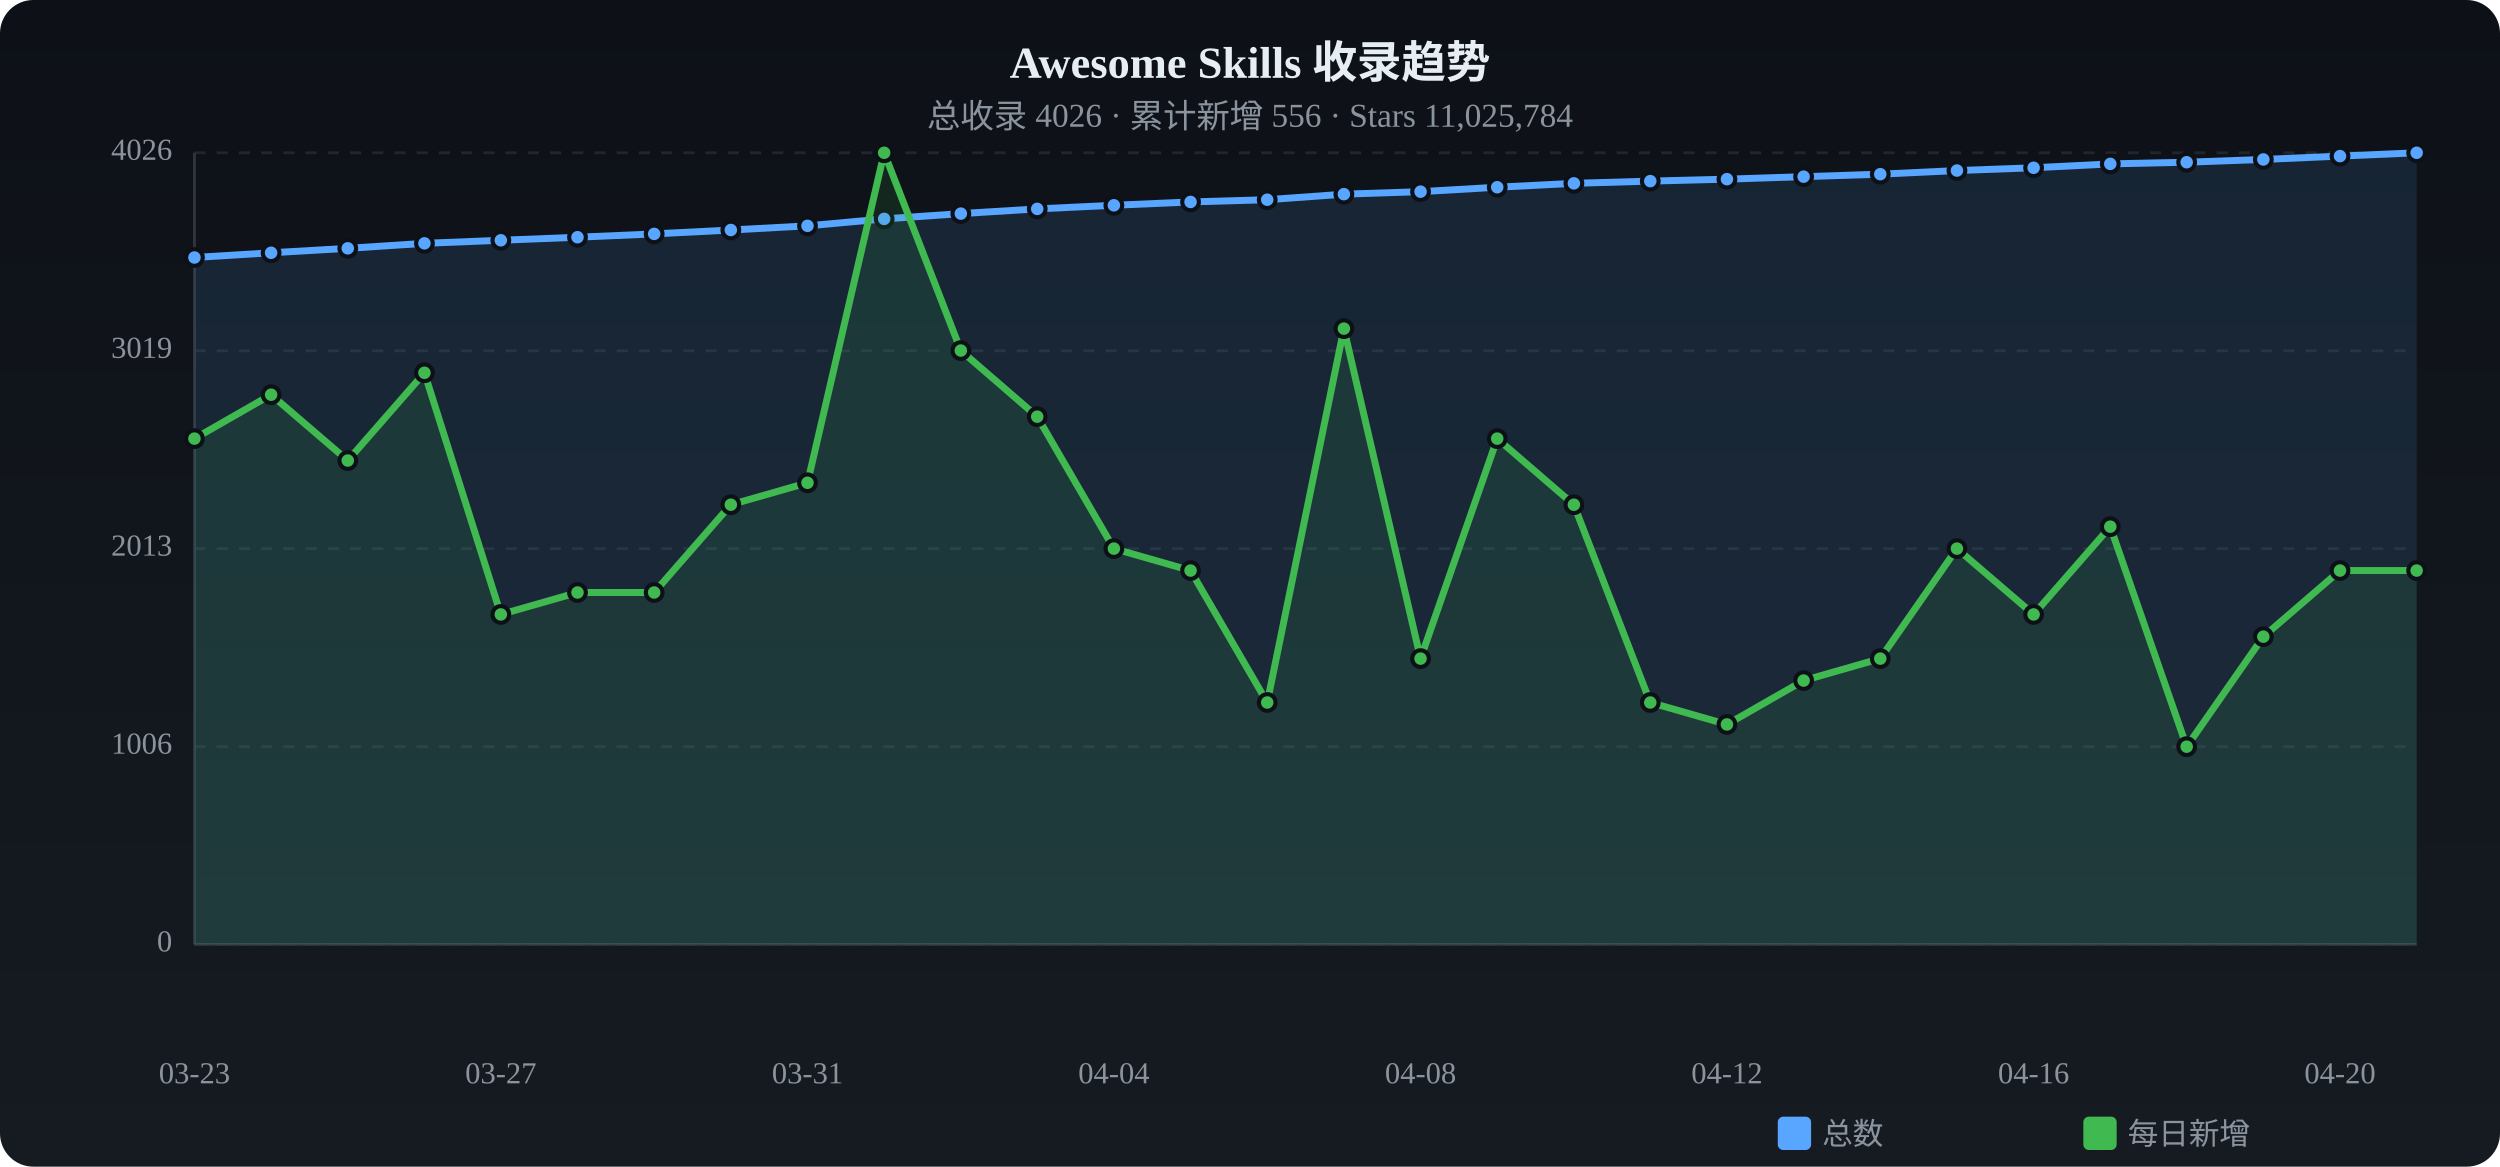
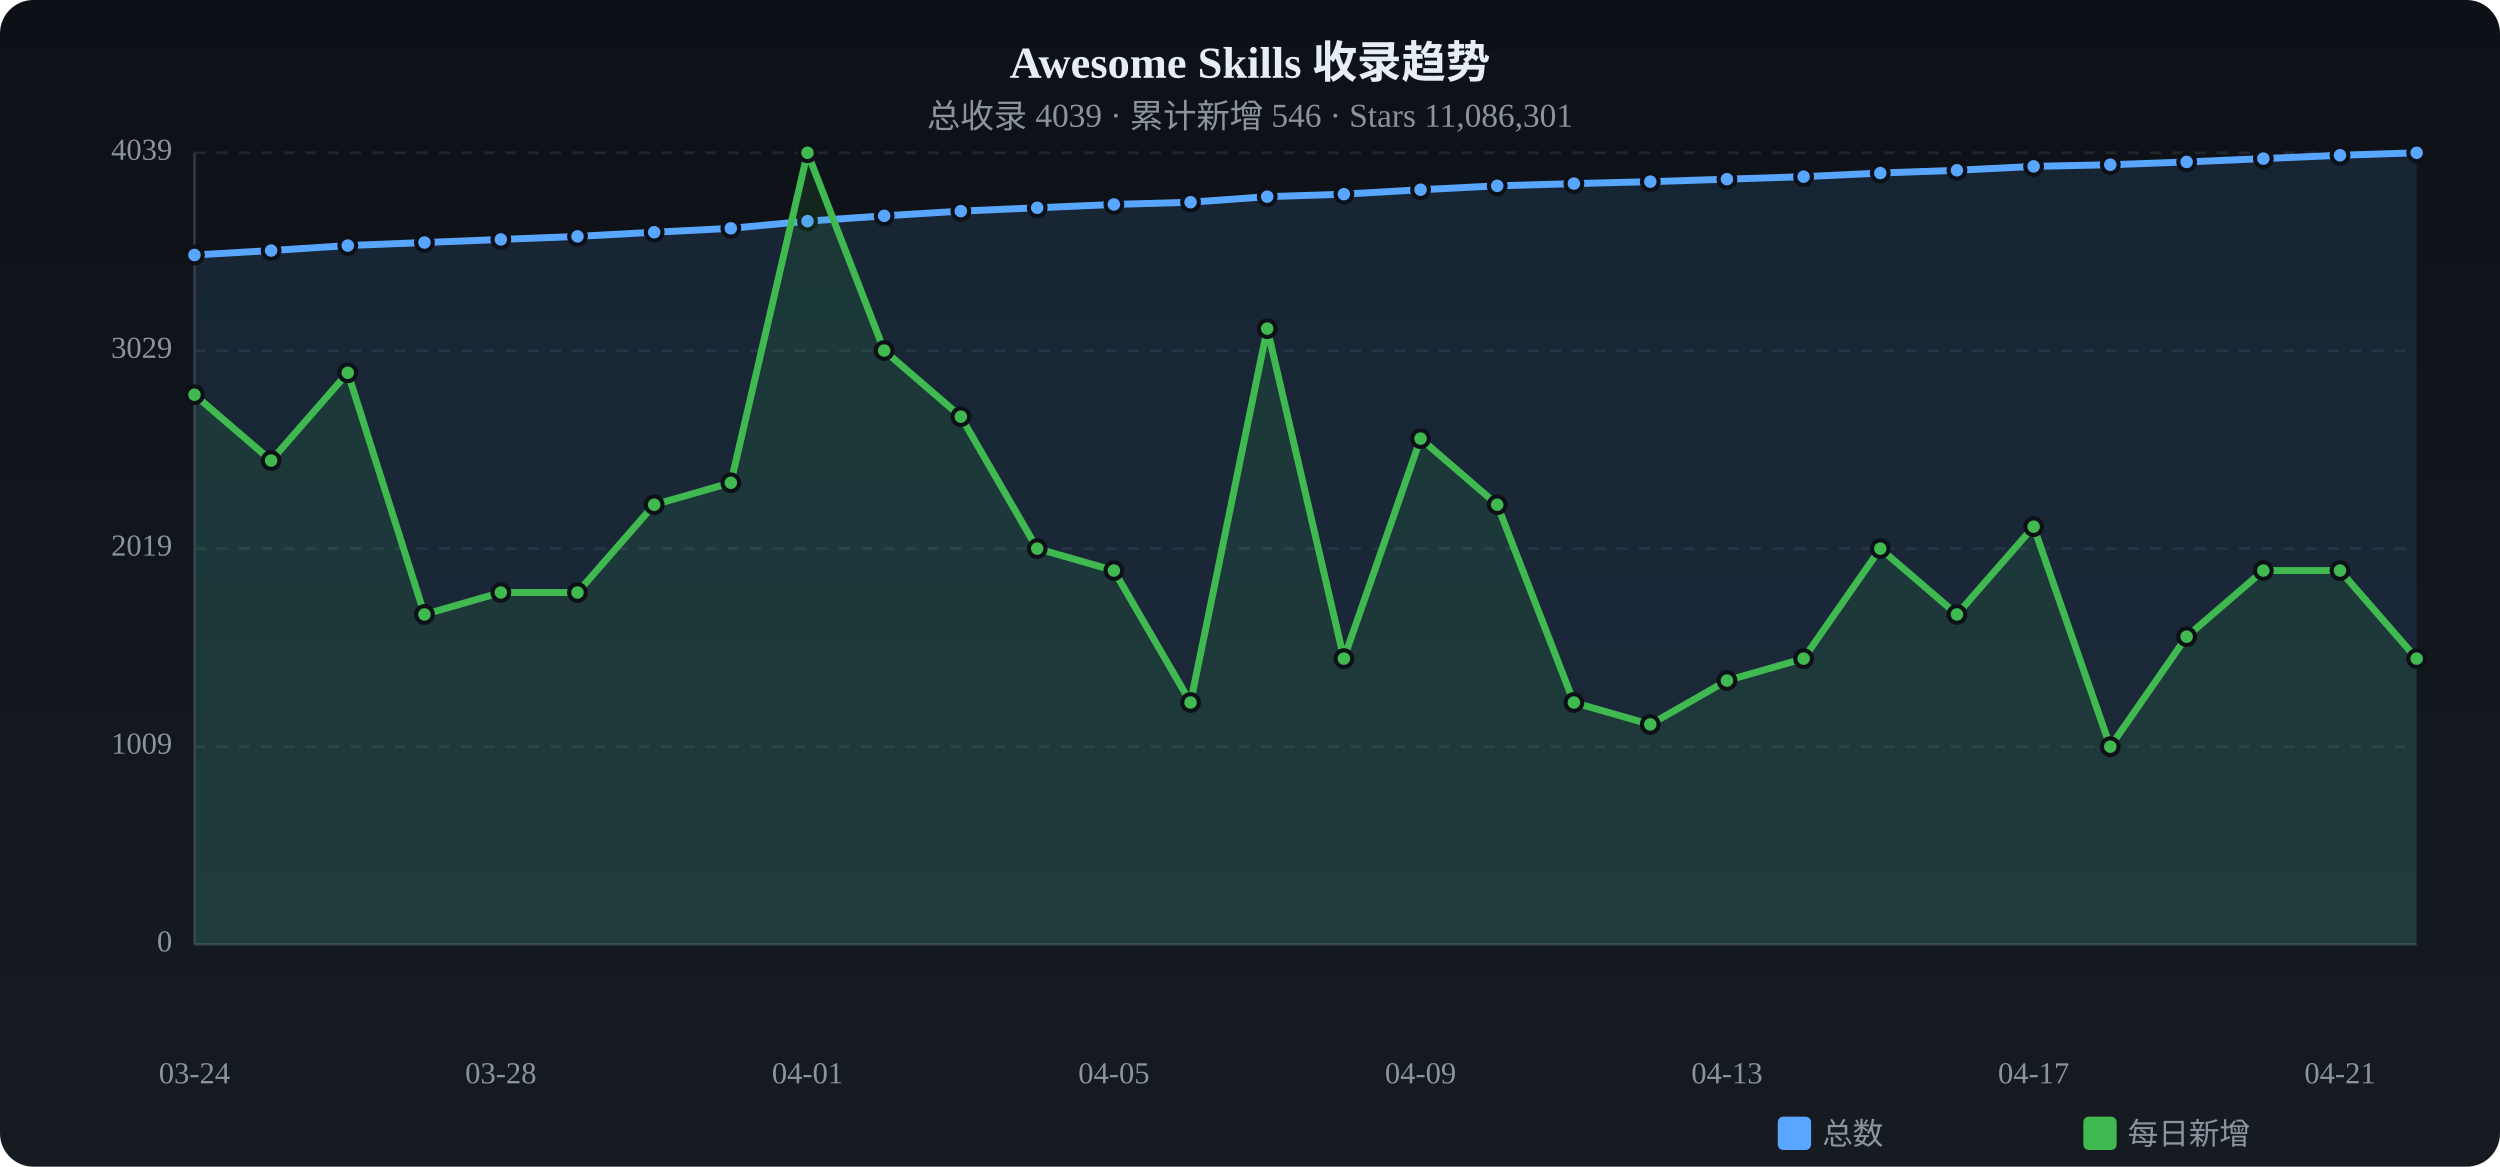
<svg xmlns="http://www.w3.org/2000/svg" viewBox="0 0 900 420" width="900" height="420">
  <defs>
    <linearGradient id="tbg" x1="0%" y1="0%" x2="0%" y2="100%">
      <stop offset="0%" stop-color="#0d1117" />
      <stop offset="100%" stop-color="#161b22" />
    </linearGradient>
  </defs>
  <rect width="900" height="420" rx="12" fill="url(#tbg)" />
  <text x="450.0" y="28" text-anchor="middle" fill="#e6edf3" font-size="16" font-weight="bold">Awesome Skills 收录趋势</text>
-   <text x="450.0" y="46" text-anchor="middle" fill="#8b949e" font-size="12">总收录 4026 · 累计新增 556 · Stars 11,025,784</text>
+   <text x="450.0" y="46" text-anchor="middle" fill="#8b949e" font-size="12">总收录 4039 · 累计新增 546 · Stars 11,086,301</text>
  <text x="62" y="340.0" text-anchor="end" fill="#8b949e" font-size="11" dominant-baseline="middle">0</text>
  <line x1="70" y1="340.0" x2="870" y2="340.0" stroke="#21262d" stroke-dasharray="4 4" />
-   <text x="62" y="268.8" text-anchor="end" fill="#8b949e" font-size="11" dominant-baseline="middle">1006</text>
+   <text x="62" y="268.8" text-anchor="end" fill="#8b949e" font-size="11" dominant-baseline="middle">1009</text>
  <line x1="70" y1="268.8" x2="870" y2="268.8" stroke="#21262d" stroke-dasharray="4 4" />
-   <text x="62" y="197.5" text-anchor="end" fill="#8b949e" font-size="11" dominant-baseline="middle">2013</text>
+   <text x="62" y="197.5" text-anchor="end" fill="#8b949e" font-size="11" dominant-baseline="middle">2019</text>
  <line x1="70" y1="197.5" x2="870" y2="197.5" stroke="#21262d" stroke-dasharray="4 4" />
-   <text x="62" y="126.3" text-anchor="end" fill="#8b949e" font-size="11" dominant-baseline="middle">3019</text>
+   <text x="62" y="126.3" text-anchor="end" fill="#8b949e" font-size="11" dominant-baseline="middle">3029</text>
  <line x1="70" y1="126.3" x2="870" y2="126.3" stroke="#21262d" stroke-dasharray="4 4" />
-   <text x="62" y="55.0" text-anchor="end" fill="#8b949e" font-size="11" dominant-baseline="middle">4026</text>
+   <text x="62" y="55.0" text-anchor="end" fill="#8b949e" font-size="11" dominant-baseline="middle">4039</text>
  <line x1="70" y1="55.0" x2="870" y2="55.0" stroke="#21262d" stroke-dasharray="4 4" />
  <line x1="70" y1="55" x2="70" y2="340" stroke="#30363d" />
  <line x1="70" y1="340" x2="870" y2="340" stroke="#30363d" />
-   <path d="M70.0,92.7 L97.6,91.0 L125.2,89.4 L152.8,87.6 L180.3,86.5 L207.9,85.4 L235.5,84.2 L263.1,82.8 L290.7,81.3 L318.3,78.8 L345.9,76.9 L373.4,75.2 L401.0,73.9 L428.6,72.7 L456.2,71.9 L483.8,69.9 L511.4,69.0 L539.0,67.4 L566.6,66.0 L594.1,65.2 L621.7,64.5 L649.3,63.6 L676.9,62.7 L704.5,61.4 L732.1,60.4 L759.7,59.0 L787.2,58.4 L814.8,57.4 L842.4,56.2 L870.0,55.0 L870.0,340 L70.0,340 Z" fill="#58a6ff" opacity="0.12" />
-   <polyline points="70.0,92.7 97.6,91.0 125.2,89.4 152.8,87.6 180.3,86.5 207.9,85.4 235.5,84.2 263.1,82.8 290.7,81.3 318.3,78.8 345.9,76.9 373.4,75.2 401.0,73.9 428.6,72.7 456.2,71.9 483.8,69.9 511.4,69.0 539.0,67.4 566.6,66.0 594.1,65.2 621.7,64.5 649.3,63.6 676.9,62.7 704.5,61.4 732.1,60.4 759.7,59.0 787.2,58.4 814.8,57.4 842.4,56.2 870.0,55.0" fill="none" stroke="#58a6ff" stroke-width="2.5" stroke-linecap="round" stroke-linejoin="round" />
-   <circle cx="70.0" cy="92.7" r="3" fill="#58a6ff" stroke="#0d1117" stroke-width="1.5" />
-   <circle cx="97.6" cy="91.0" r="3" fill="#58a6ff" stroke="#0d1117" stroke-width="1.5" />
-   <circle cx="125.2" cy="89.4" r="3" fill="#58a6ff" stroke="#0d1117" stroke-width="1.5" />
-   <circle cx="152.8" cy="87.6" r="3" fill="#58a6ff" stroke="#0d1117" stroke-width="1.5" />
-   <circle cx="180.3" cy="86.5" r="3" fill="#58a6ff" stroke="#0d1117" stroke-width="1.5" />
-   <circle cx="207.9" cy="85.4" r="3" fill="#58a6ff" stroke="#0d1117" stroke-width="1.5" />
-   <circle cx="235.5" cy="84.2" r="3" fill="#58a6ff" stroke="#0d1117" stroke-width="1.5" />
-   <circle cx="263.1" cy="82.8" r="3" fill="#58a6ff" stroke="#0d1117" stroke-width="1.5" />
-   <circle cx="290.7" cy="81.3" r="3" fill="#58a6ff" stroke="#0d1117" stroke-width="1.5" />
-   <circle cx="318.3" cy="78.8" r="3" fill="#58a6ff" stroke="#0d1117" stroke-width="1.5" />
-   <circle cx="345.9" cy="76.9" r="3" fill="#58a6ff" stroke="#0d1117" stroke-width="1.5" />
-   <circle cx="373.4" cy="75.2" r="3" fill="#58a6ff" stroke="#0d1117" stroke-width="1.5" />
-   <circle cx="401.0" cy="73.9" r="3" fill="#58a6ff" stroke="#0d1117" stroke-width="1.5" />
-   <circle cx="428.6" cy="72.7" r="3" fill="#58a6ff" stroke="#0d1117" stroke-width="1.5" />
-   <circle cx="456.2" cy="71.9" r="3" fill="#58a6ff" stroke="#0d1117" stroke-width="1.5" />
+   <path d="M70.0,91.8 L97.6,90.2 L125.2,88.4 L152.8,87.3 L180.3,86.2 L207.9,85.1 L235.5,83.6 L263.1,82.2 L290.7,79.6 L318.3,77.7 L345.9,76.0 L373.4,74.8 L401.0,73.6 L428.6,72.8 L456.2,70.8 L483.8,69.9 L511.4,68.3 L539.0,66.9 L566.6,66.1 L594.1,65.4 L621.7,64.5 L649.3,63.6 L676.9,62.3 L704.5,61.3 L732.1,59.9 L759.7,59.3 L787.2,58.3 L814.8,57.1 L842.4,55.9 L870.0,55.0 L870.0,340 L70.0,340 Z" fill="#58a6ff" opacity="0.12" />
+   <polyline points="70.0,91.8 97.6,90.2 125.2,88.4 152.8,87.3 180.3,86.2 207.9,85.1 235.5,83.6 263.1,82.2 290.7,79.6 318.3,77.7 345.9,76.0 373.4,74.8 401.0,73.6 428.6,72.8 456.2,70.8 483.8,69.9 511.4,68.3 539.0,66.9 566.6,66.1 594.1,65.4 621.7,64.5 649.3,63.6 676.9,62.3 704.5,61.3 732.1,59.9 759.7,59.3 787.2,58.3 814.8,57.1 842.4,55.9 870.0,55.0" fill="none" stroke="#58a6ff" stroke-width="2.5" stroke-linecap="round" stroke-linejoin="round" />
+   <circle cx="70.0" cy="91.8" r="3" fill="#58a6ff" stroke="#0d1117" stroke-width="1.5" />
+   <circle cx="97.6" cy="90.2" r="3" fill="#58a6ff" stroke="#0d1117" stroke-width="1.5" />
+   <circle cx="125.2" cy="88.4" r="3" fill="#58a6ff" stroke="#0d1117" stroke-width="1.5" />
+   <circle cx="152.8" cy="87.3" r="3" fill="#58a6ff" stroke="#0d1117" stroke-width="1.5" />
+   <circle cx="180.3" cy="86.2" r="3" fill="#58a6ff" stroke="#0d1117" stroke-width="1.5" />
+   <circle cx="207.9" cy="85.1" r="3" fill="#58a6ff" stroke="#0d1117" stroke-width="1.5" />
+   <circle cx="235.5" cy="83.6" r="3" fill="#58a6ff" stroke="#0d1117" stroke-width="1.5" />
+   <circle cx="263.1" cy="82.2" r="3" fill="#58a6ff" stroke="#0d1117" stroke-width="1.5" />
+   <circle cx="290.7" cy="79.6" r="3" fill="#58a6ff" stroke="#0d1117" stroke-width="1.5" />
+   <circle cx="318.3" cy="77.7" r="3" fill="#58a6ff" stroke="#0d1117" stroke-width="1.5" />
+   <circle cx="345.9" cy="76.0" r="3" fill="#58a6ff" stroke="#0d1117" stroke-width="1.5" />
+   <circle cx="373.4" cy="74.8" r="3" fill="#58a6ff" stroke="#0d1117" stroke-width="1.5" />
+   <circle cx="401.0" cy="73.6" r="3" fill="#58a6ff" stroke="#0d1117" stroke-width="1.5" />
+   <circle cx="428.6" cy="72.8" r="3" fill="#58a6ff" stroke="#0d1117" stroke-width="1.5" />
+   <circle cx="456.2" cy="70.8" r="3" fill="#58a6ff" stroke="#0d1117" stroke-width="1.5" />
  <circle cx="483.8" cy="69.9" r="3" fill="#58a6ff" stroke="#0d1117" stroke-width="1.5" />
-   <circle cx="511.4" cy="69.0" r="3" fill="#58a6ff" stroke="#0d1117" stroke-width="1.5" />
-   <circle cx="539.0" cy="67.4" r="3" fill="#58a6ff" stroke="#0d1117" stroke-width="1.5" />
-   <circle cx="566.6" cy="66.0" r="3" fill="#58a6ff" stroke="#0d1117" stroke-width="1.5" />
-   <circle cx="594.1" cy="65.2" r="3" fill="#58a6ff" stroke="#0d1117" stroke-width="1.5" />
+   <circle cx="511.4" cy="68.3" r="3" fill="#58a6ff" stroke="#0d1117" stroke-width="1.5" />
+   <circle cx="539.0" cy="66.9" r="3" fill="#58a6ff" stroke="#0d1117" stroke-width="1.5" />
+   <circle cx="566.6" cy="66.1" r="3" fill="#58a6ff" stroke="#0d1117" stroke-width="1.5" />
+   <circle cx="594.1" cy="65.4" r="3" fill="#58a6ff" stroke="#0d1117" stroke-width="1.5" />
  <circle cx="621.7" cy="64.5" r="3" fill="#58a6ff" stroke="#0d1117" stroke-width="1.5" />
  <circle cx="649.3" cy="63.6" r="3" fill="#58a6ff" stroke="#0d1117" stroke-width="1.5" />
-   <circle cx="676.9" cy="62.7" r="3" fill="#58a6ff" stroke="#0d1117" stroke-width="1.5" />
-   <circle cx="704.5" cy="61.4" r="3" fill="#58a6ff" stroke="#0d1117" stroke-width="1.5" />
-   <circle cx="732.1" cy="60.4" r="3" fill="#58a6ff" stroke="#0d1117" stroke-width="1.5" />
-   <circle cx="759.7" cy="59.0" r="3" fill="#58a6ff" stroke="#0d1117" stroke-width="1.5" />
-   <circle cx="787.2" cy="58.4" r="3" fill="#58a6ff" stroke="#0d1117" stroke-width="1.5" />
-   <circle cx="814.8" cy="57.4" r="3" fill="#58a6ff" stroke="#0d1117" stroke-width="1.5" />
-   <circle cx="842.4" cy="56.2" r="3" fill="#58a6ff" stroke="#0d1117" stroke-width="1.5" />
+   <circle cx="676.9" cy="62.3" r="3" fill="#58a6ff" stroke="#0d1117" stroke-width="1.5" />
+   <circle cx="704.5" cy="61.3" r="3" fill="#58a6ff" stroke="#0d1117" stroke-width="1.5" />
+   <circle cx="732.1" cy="59.9" r="3" fill="#58a6ff" stroke="#0d1117" stroke-width="1.5" />
+   <circle cx="759.7" cy="59.3" r="3" fill="#58a6ff" stroke="#0d1117" stroke-width="1.5" />
+   <circle cx="787.2" cy="58.3" r="3" fill="#58a6ff" stroke="#0d1117" stroke-width="1.5" />
+   <circle cx="814.8" cy="57.1" r="3" fill="#58a6ff" stroke="#0d1117" stroke-width="1.5" />
+   <circle cx="842.4" cy="55.9" r="3" fill="#58a6ff" stroke="#0d1117" stroke-width="1.5" />
  <circle cx="870.0" cy="55.0" r="3" fill="#58a6ff" stroke="#0d1117" stroke-width="1.5" />
-   <path d="M70.0,157.9 L97.6,142.1 L125.2,165.8 L152.8,134.2 L180.3,221.2 L207.9,213.3 L235.5,213.3 L263.1,181.7 L290.7,173.8 L318.3,55.0 L345.9,126.2 L373.4,150.0 L401.0,197.5 L428.6,205.4 L456.2,252.9 L483.8,118.3 L511.4,237.1 L539.0,157.9 L566.6,181.7 L594.1,252.9 L621.7,260.8 L649.3,245.0 L676.9,237.1 L704.5,197.5 L732.1,221.2 L759.7,189.6 L787.2,268.8 L814.8,229.2 L842.4,205.4 L870.0,205.4 L870.0,340 L70.0,340 Z" fill="#3fb950" opacity="0.12" />
-   <polyline points="70.0,157.9 97.6,142.1 125.2,165.8 152.8,134.2 180.3,221.2 207.9,213.3 235.5,213.3 263.1,181.7 290.7,173.8 318.3,55.0 345.9,126.2 373.4,150.0 401.0,197.5 428.6,205.4 456.2,252.9 483.8,118.3 511.4,237.1 539.0,157.9 566.6,181.7 594.1,252.9 621.7,260.8 649.3,245.0 676.9,237.1 704.5,197.5 732.1,221.2 759.7,189.6 787.2,268.8 814.8,229.2 842.4,205.4 870.0,205.4" fill="none" stroke="#3fb950" stroke-width="2.5" stroke-linecap="round" stroke-linejoin="round" />
-   <circle cx="70.0" cy="157.9" r="3" fill="#3fb950" stroke="#0d1117" stroke-width="1.5" />
-   <circle cx="97.6" cy="142.1" r="3" fill="#3fb950" stroke="#0d1117" stroke-width="1.5" />
-   <circle cx="125.2" cy="165.8" r="3" fill="#3fb950" stroke="#0d1117" stroke-width="1.5" />
-   <circle cx="152.8" cy="134.2" r="3" fill="#3fb950" stroke="#0d1117" stroke-width="1.5" />
-   <circle cx="180.3" cy="221.2" r="3" fill="#3fb950" stroke="#0d1117" stroke-width="1.5" />
+   <path d="M70.0,142.1 L97.6,165.8 L125.2,134.2 L152.8,221.2 L180.3,213.3 L207.9,213.3 L235.5,181.7 L263.1,173.8 L290.7,55.0 L318.3,126.2 L345.9,150.0 L373.4,197.5 L401.0,205.4 L428.6,252.9 L456.2,118.3 L483.8,237.1 L511.4,157.9 L539.0,181.7 L566.6,252.9 L594.1,260.8 L621.7,245.0 L649.3,237.1 L676.9,197.5 L704.5,221.2 L732.1,189.6 L759.7,268.8 L787.2,229.2 L814.8,205.4 L842.4,205.4 L870.0,237.1 L870.0,340 L70.0,340 Z" fill="#3fb950" opacity="0.12" />
+   <polyline points="70.0,142.1 97.6,165.8 125.2,134.2 152.8,221.2 180.3,213.3 207.9,213.3 235.5,181.7 263.1,173.8 290.7,55.0 318.3,126.2 345.9,150.0 373.4,197.5 401.0,205.4 428.6,252.9 456.2,118.3 483.8,237.1 511.4,157.9 539.0,181.7 566.6,252.9 594.1,260.8 621.7,245.0 649.3,237.1 676.9,197.5 704.5,221.2 732.1,189.6 759.7,268.8 787.2,229.2 814.8,205.4 842.4,205.4 870.0,237.1" fill="none" stroke="#3fb950" stroke-width="2.5" stroke-linecap="round" stroke-linejoin="round" />
+   <circle cx="70.0" cy="142.1" r="3" fill="#3fb950" stroke="#0d1117" stroke-width="1.5" />
+   <circle cx="97.6" cy="165.8" r="3" fill="#3fb950" stroke="#0d1117" stroke-width="1.5" />
+   <circle cx="125.2" cy="134.2" r="3" fill="#3fb950" stroke="#0d1117" stroke-width="1.5" />
+   <circle cx="152.8" cy="221.2" r="3" fill="#3fb950" stroke="#0d1117" stroke-width="1.5" />
+   <circle cx="180.3" cy="213.3" r="3" fill="#3fb950" stroke="#0d1117" stroke-width="1.5" />
  <circle cx="207.9" cy="213.3" r="3" fill="#3fb950" stroke="#0d1117" stroke-width="1.5" />
-   <circle cx="235.5" cy="213.3" r="3" fill="#3fb950" stroke="#0d1117" stroke-width="1.5" />
-   <circle cx="263.1" cy="181.7" r="3" fill="#3fb950" stroke="#0d1117" stroke-width="1.5" />
-   <circle cx="290.7" cy="173.8" r="3" fill="#3fb950" stroke="#0d1117" stroke-width="1.5" />
-   <circle cx="318.3" cy="55.0" r="3" fill="#3fb950" stroke="#0d1117" stroke-width="1.5" />
-   <circle cx="345.9" cy="126.2" r="3" fill="#3fb950" stroke="#0d1117" stroke-width="1.5" />
-   <circle cx="373.4" cy="150.0" r="3" fill="#3fb950" stroke="#0d1117" stroke-width="1.5" />
-   <circle cx="401.0" cy="197.5" r="3" fill="#3fb950" stroke="#0d1117" stroke-width="1.5" />
-   <circle cx="428.6" cy="205.4" r="3" fill="#3fb950" stroke="#0d1117" stroke-width="1.5" />
-   <circle cx="456.2" cy="252.9" r="3" fill="#3fb950" stroke="#0d1117" stroke-width="1.5" />
-   <circle cx="483.8" cy="118.3" r="3" fill="#3fb950" stroke="#0d1117" stroke-width="1.5" />
-   <circle cx="511.4" cy="237.1" r="3" fill="#3fb950" stroke="#0d1117" stroke-width="1.5" />
-   <circle cx="539.0" cy="157.9" r="3" fill="#3fb950" stroke="#0d1117" stroke-width="1.5" />
-   <circle cx="566.6" cy="181.7" r="3" fill="#3fb950" stroke="#0d1117" stroke-width="1.5" />
-   <circle cx="594.1" cy="252.9" r="3" fill="#3fb950" stroke="#0d1117" stroke-width="1.5" />
-   <circle cx="621.7" cy="260.8" r="3" fill="#3fb950" stroke="#0d1117" stroke-width="1.5" />
-   <circle cx="649.3" cy="245.0" r="3" fill="#3fb950" stroke="#0d1117" stroke-width="1.5" />
-   <circle cx="676.9" cy="237.1" r="3" fill="#3fb950" stroke="#0d1117" stroke-width="1.5" />
-   <circle cx="704.5" cy="197.5" r="3" fill="#3fb950" stroke="#0d1117" stroke-width="1.5" />
-   <circle cx="732.1" cy="221.2" r="3" fill="#3fb950" stroke="#0d1117" stroke-width="1.5" />
-   <circle cx="759.7" cy="189.6" r="3" fill="#3fb950" stroke="#0d1117" stroke-width="1.5" />
-   <circle cx="787.2" cy="268.8" r="3" fill="#3fb950" stroke="#0d1117" stroke-width="1.5" />
-   <circle cx="814.8" cy="229.2" r="3" fill="#3fb950" stroke="#0d1117" stroke-width="1.5" />
+   <circle cx="235.5" cy="181.7" r="3" fill="#3fb950" stroke="#0d1117" stroke-width="1.5" />
+   <circle cx="263.1" cy="173.8" r="3" fill="#3fb950" stroke="#0d1117" stroke-width="1.5" />
+   <circle cx="290.7" cy="55.0" r="3" fill="#3fb950" stroke="#0d1117" stroke-width="1.5" />
+   <circle cx="318.3" cy="126.2" r="3" fill="#3fb950" stroke="#0d1117" stroke-width="1.5" />
+   <circle cx="345.9" cy="150.0" r="3" fill="#3fb950" stroke="#0d1117" stroke-width="1.5" />
+   <circle cx="373.4" cy="197.5" r="3" fill="#3fb950" stroke="#0d1117" stroke-width="1.5" />
+   <circle cx="401.0" cy="205.4" r="3" fill="#3fb950" stroke="#0d1117" stroke-width="1.5" />
+   <circle cx="428.6" cy="252.9" r="3" fill="#3fb950" stroke="#0d1117" stroke-width="1.5" />
+   <circle cx="456.2" cy="118.3" r="3" fill="#3fb950" stroke="#0d1117" stroke-width="1.5" />
+   <circle cx="483.8" cy="237.1" r="3" fill="#3fb950" stroke="#0d1117" stroke-width="1.5" />
+   <circle cx="511.4" cy="157.9" r="3" fill="#3fb950" stroke="#0d1117" stroke-width="1.5" />
+   <circle cx="539.0" cy="181.7" r="3" fill="#3fb950" stroke="#0d1117" stroke-width="1.5" />
+   <circle cx="566.6" cy="252.9" r="3" fill="#3fb950" stroke="#0d1117" stroke-width="1.5" />
+   <circle cx="594.1" cy="260.8" r="3" fill="#3fb950" stroke="#0d1117" stroke-width="1.5" />
+   <circle cx="621.7" cy="245.0" r="3" fill="#3fb950" stroke="#0d1117" stroke-width="1.5" />
+   <circle cx="649.3" cy="237.1" r="3" fill="#3fb950" stroke="#0d1117" stroke-width="1.5" />
+   <circle cx="676.9" cy="197.5" r="3" fill="#3fb950" stroke="#0d1117" stroke-width="1.5" />
+   <circle cx="704.5" cy="221.2" r="3" fill="#3fb950" stroke="#0d1117" stroke-width="1.5" />
+   <circle cx="732.1" cy="189.6" r="3" fill="#3fb950" stroke="#0d1117" stroke-width="1.5" />
+   <circle cx="759.7" cy="268.8" r="3" fill="#3fb950" stroke="#0d1117" stroke-width="1.5" />
+   <circle cx="787.2" cy="229.2" r="3" fill="#3fb950" stroke="#0d1117" stroke-width="1.5" />
+   <circle cx="814.8" cy="205.4" r="3" fill="#3fb950" stroke="#0d1117" stroke-width="1.5" />
  <circle cx="842.4" cy="205.4" r="3" fill="#3fb950" stroke="#0d1117" stroke-width="1.5" />
-   <circle cx="870.0" cy="205.4" r="3" fill="#3fb950" stroke="#0d1117" stroke-width="1.5" />
-   <text x="70.0" y="390" text-anchor="middle" fill="#8b949e" font-size="11">03-23</text>
-   <text x="180.3" y="390" text-anchor="middle" fill="#8b949e" font-size="11">03-27</text>
-   <text x="290.7" y="390" text-anchor="middle" fill="#8b949e" font-size="11">03-31</text>
-   <text x="401.0" y="390" text-anchor="middle" fill="#8b949e" font-size="11">04-04</text>
-   <text x="511.4" y="390" text-anchor="middle" fill="#8b949e" font-size="11">04-08</text>
-   <text x="621.7" y="390" text-anchor="middle" fill="#8b949e" font-size="11">04-12</text>
-   <text x="732.1" y="390" text-anchor="middle" fill="#8b949e" font-size="11">04-16</text>
-   <text x="842.4" y="390" text-anchor="middle" fill="#8b949e" font-size="11">04-20</text>
+   <circle cx="870.0" cy="237.1" r="3" fill="#3fb950" stroke="#0d1117" stroke-width="1.5" />
+   <text x="70.0" y="390" text-anchor="middle" fill="#8b949e" font-size="11">03-24</text>
+   <text x="180.3" y="390" text-anchor="middle" fill="#8b949e" font-size="11">03-28</text>
+   <text x="290.7" y="390" text-anchor="middle" fill="#8b949e" font-size="11">04-01</text>
+   <text x="401.0" y="390" text-anchor="middle" fill="#8b949e" font-size="11">04-05</text>
+   <text x="511.4" y="390" text-anchor="middle" fill="#8b949e" font-size="11">04-09</text>
+   <text x="621.7" y="390" text-anchor="middle" fill="#8b949e" font-size="11">04-13</text>
+   <text x="732.1" y="390" text-anchor="middle" fill="#8b949e" font-size="11">04-17</text>
+   <text x="842.4" y="390" text-anchor="middle" fill="#8b949e" font-size="11">04-21</text>
  <rect x="640" y="402" width="12" height="12" rx="2" fill="#58a6ff" />
  <text x="656" y="412" fill="#8b949e" font-size="11">总数</text>
  <rect x="750" y="402" width="12" height="12" rx="2" fill="#3fb950" />
  <text x="766" y="412" fill="#8b949e" font-size="11">每日新增</text>
</svg>
